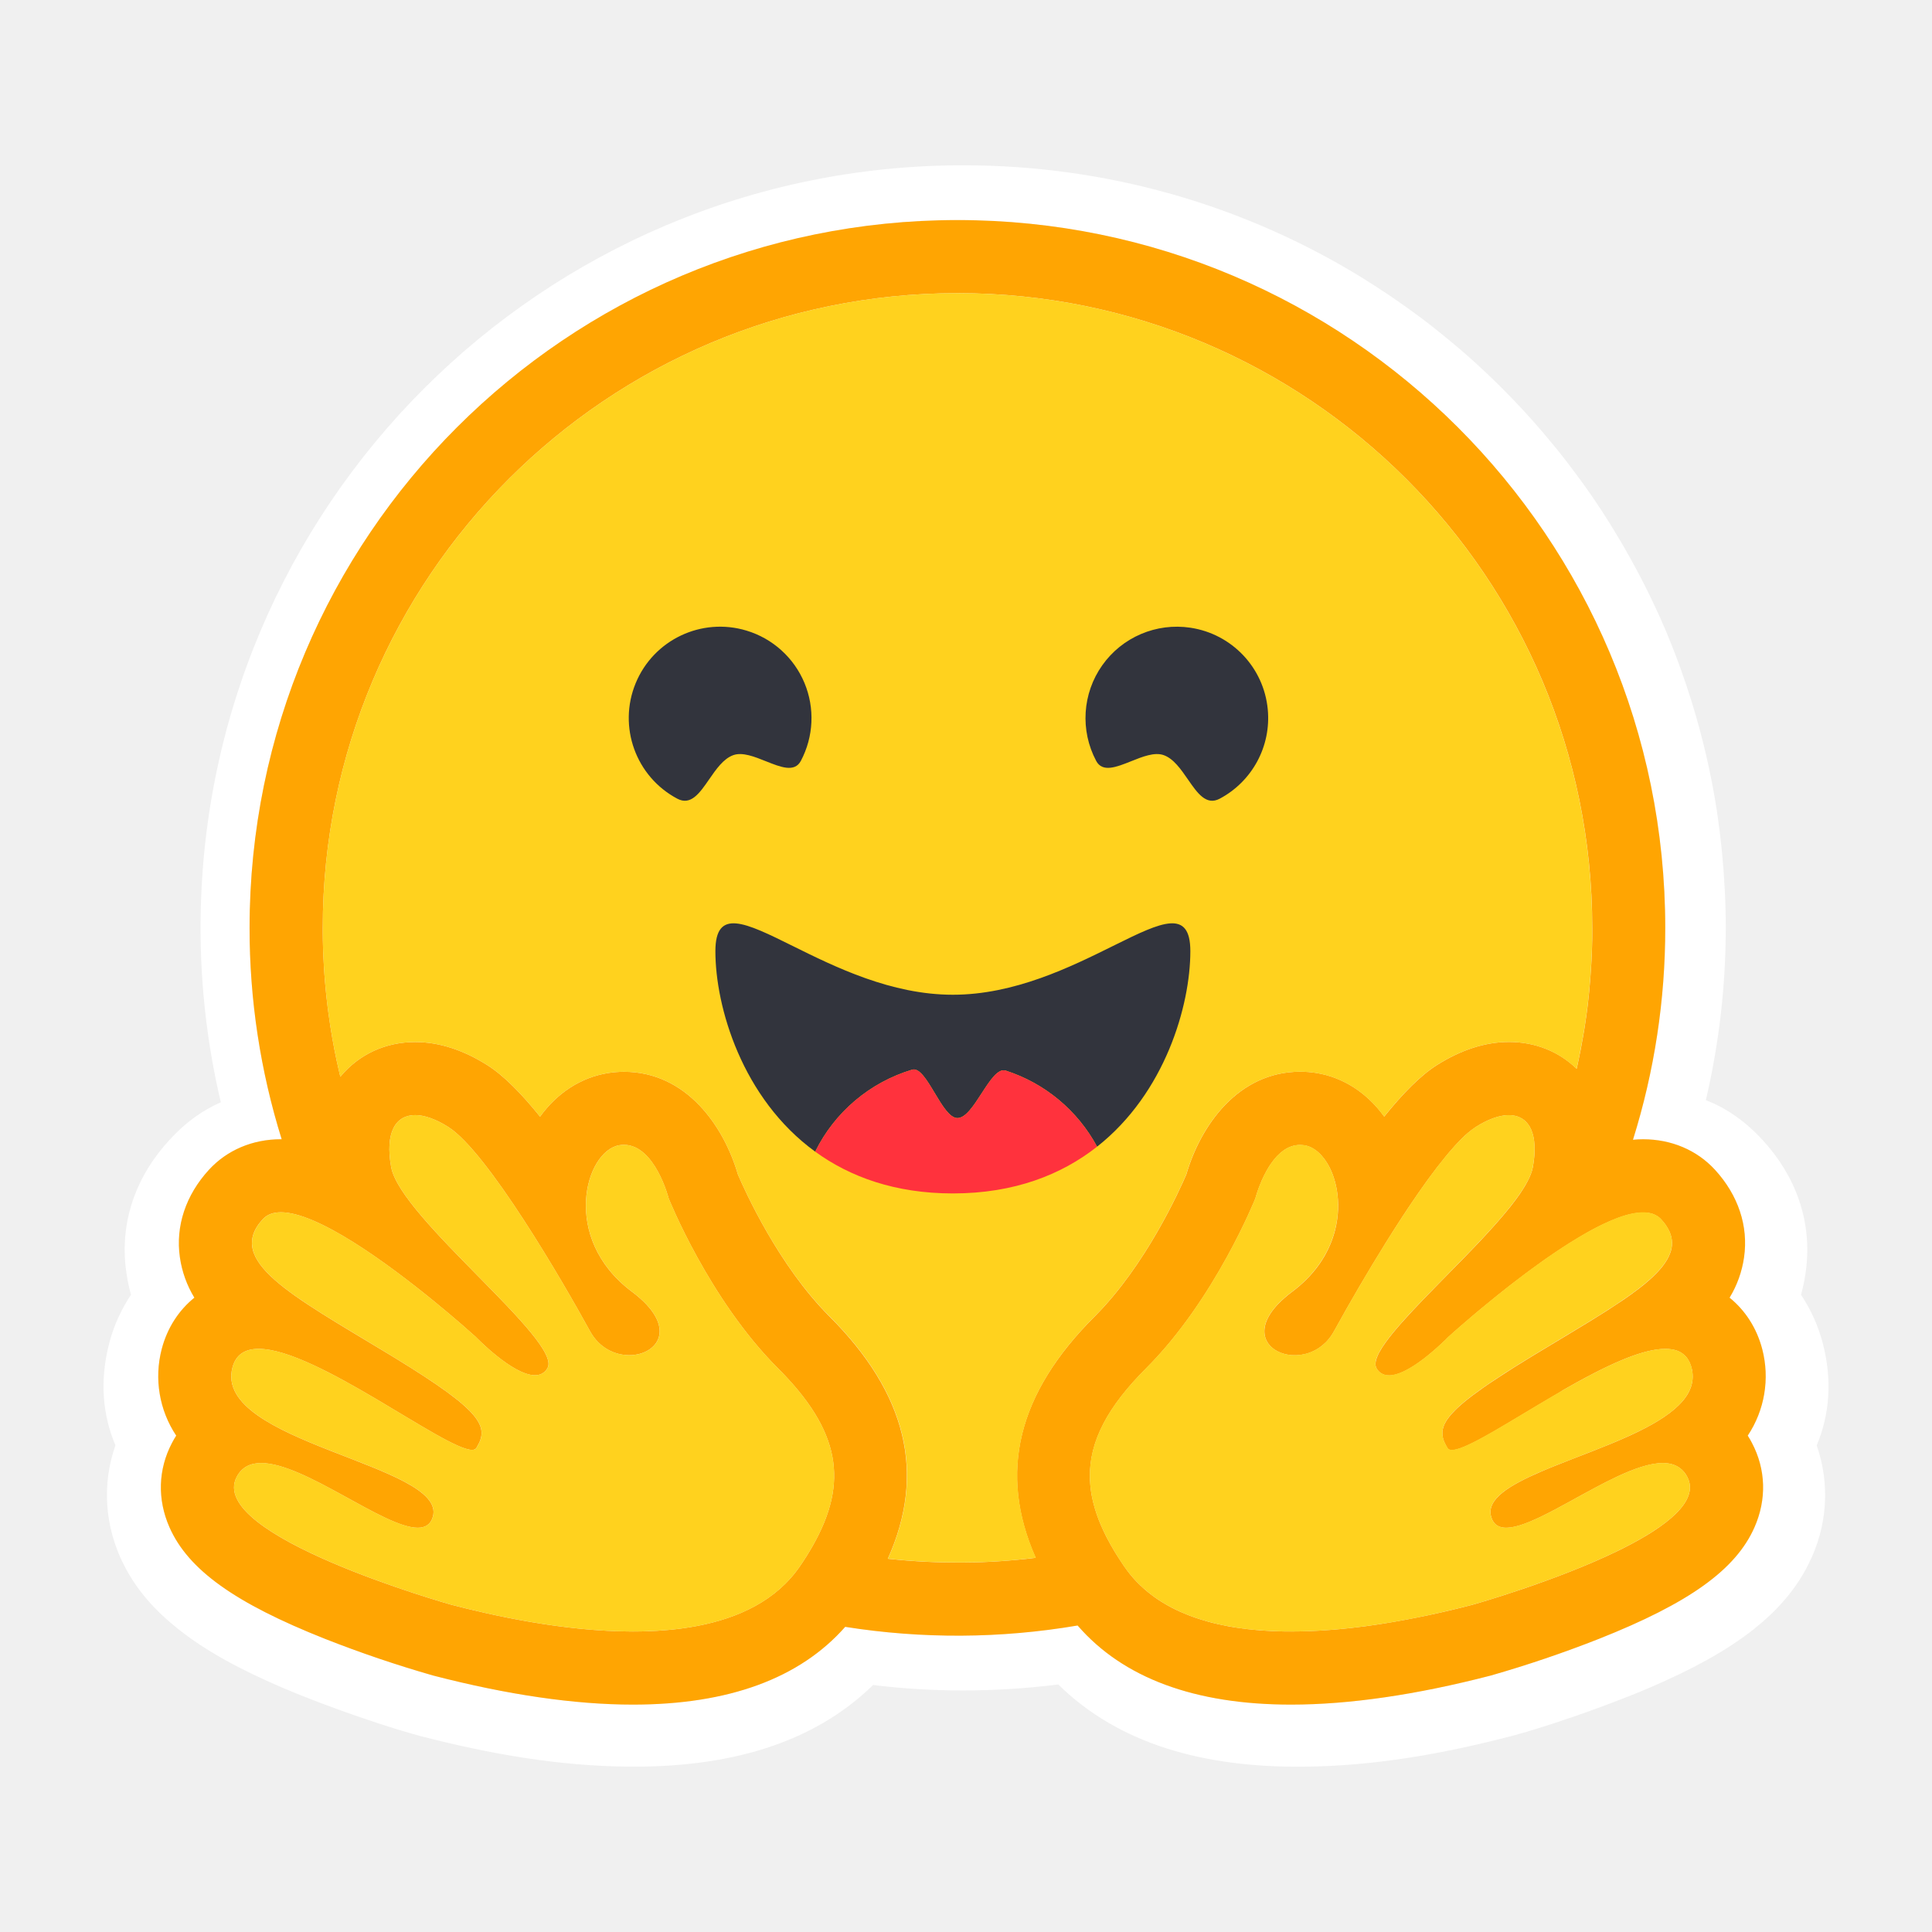
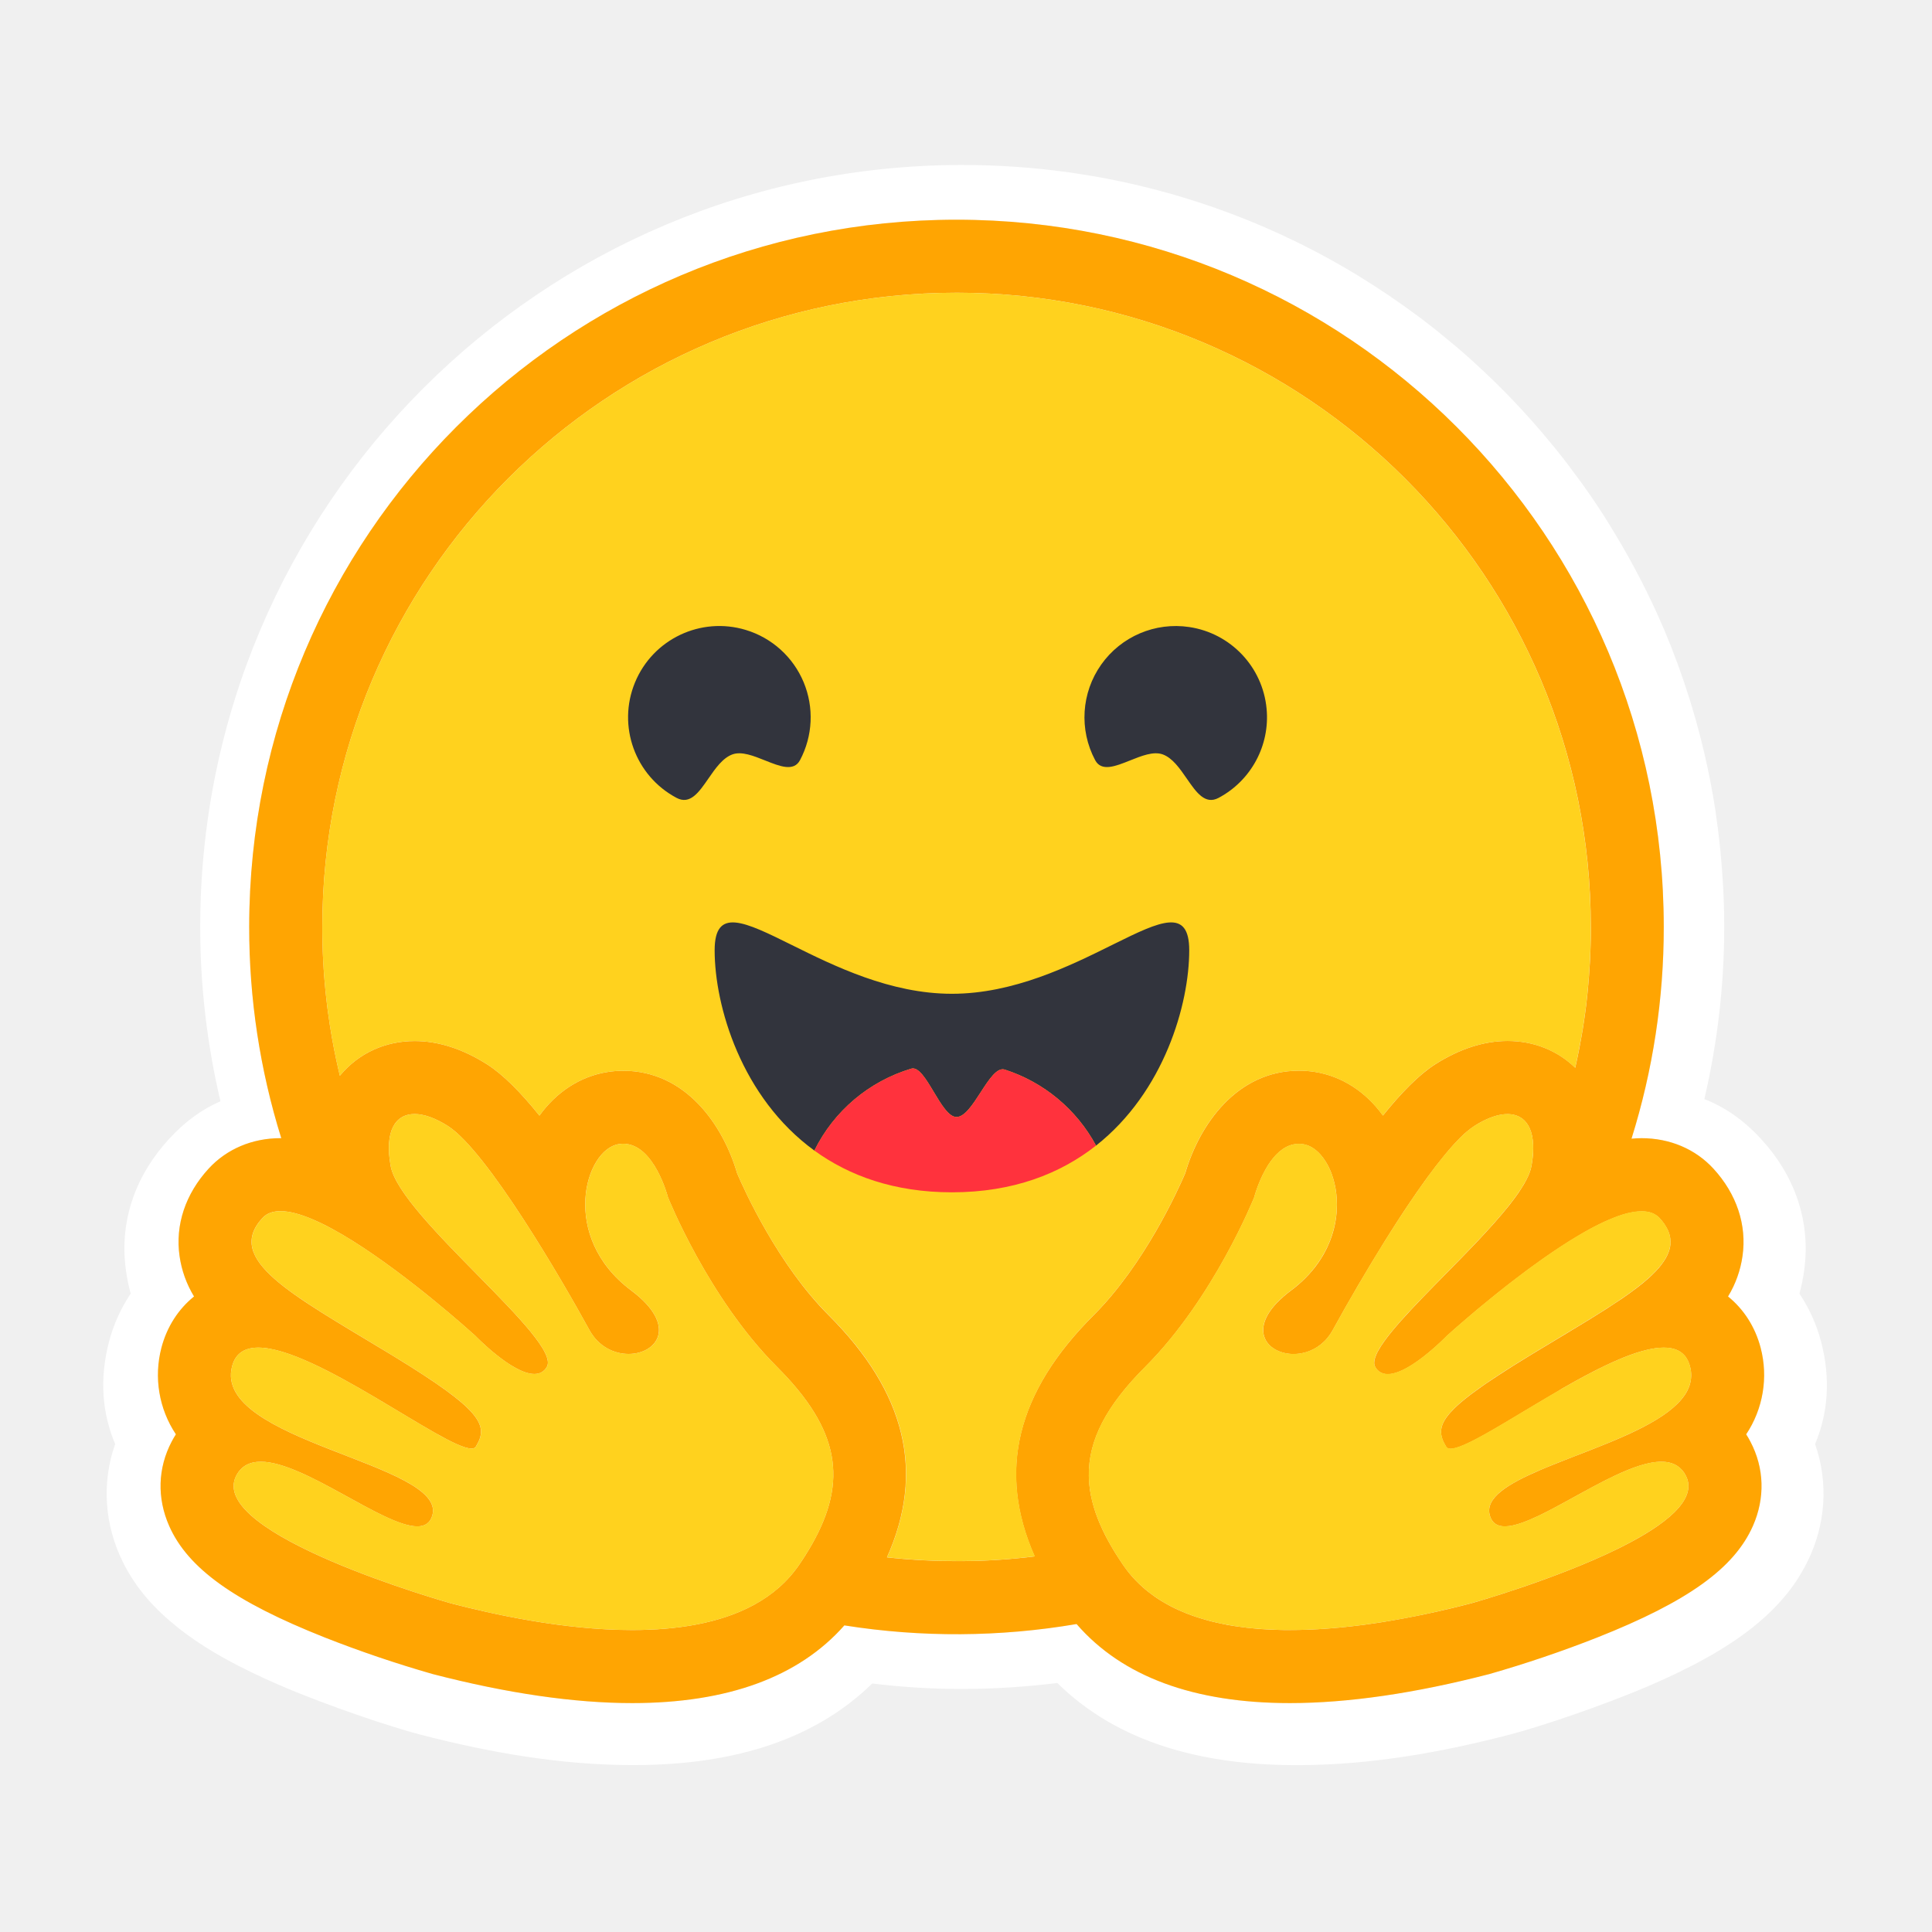
- <svg xmlns="http://www.w3.org/2000/svg" viewBox="-7.68 -7.68 143.36 143.36">
+ <svg xmlns="http://www.w3.org/2000/svg" viewBox="-7.666 -7.666 143.472 143.472">
  <path fill="#fff" d="M127.562 91.939a11.8 11.8 0 0 0-1.6-3.538q.234-.856.352-1.734c.516-3.714-.772-7.115-3.198-9.745c-1.315-1.437-2.724-2.386-4.216-2.969c.98-4.19 1.475-8.48 1.477-12.782c0-1.966-.11-3.892-.297-5.788a66 66 0 0 0-.353-2.834a56.6 56.6 0 0 0-1.896-8.21a57 57 0 0 0-1.898-5.205a57 57 0 0 0-3.754-7.305a51 51 0 0 0-3.05-4.513a43 43 0 0 0-1.68-2.142a56 56 0 0 0-5.614-5.895a44 44 0 0 0-2.06-1.779a51 51 0 0 0-2.129-1.68a60 60 0 0 0-4.513-3.05C84.568 7.568 74.524 4.585 63.79 4.585c-31.256 0-56.588 25.333-56.588 56.587a56.3 56.3 0 0 0 1.504 12.942c-1.342.583-2.629 1.492-3.822 2.806c-2.426 2.63-3.714 6.018-3.199 9.732q.118.886.353 1.748a11.8 11.8 0 0 0-1.6 3.539c-.745 2.834-.5 5.39.448 7.63c-1.03 2.928-.773 6.045.569 8.755c.976 1.98 2.372 3.511 4.094 4.88c2.046 1.627 4.608 3.009 7.698 4.335c3.687 1.573 8.187 3.05 10.233 3.592c5.287 1.368 10.356 2.236 15.493 2.278c7.32.068 13.622-1.653 18.135-6.057c2.217.271 4.449.407 6.682.406a58 58 0 0 0 7.06-.444c4.501 4.432 10.829 6.169 18.175 6.099c5.136-.041 10.205-.909 15.478-2.28c2.06-.541 6.559-2.018 10.247-3.59c3.09-1.329 5.652-2.711 7.712-4.336c1.709-1.369 3.104-2.9 4.08-4.879c1.356-2.71 1.6-5.828.583-8.755c.939-2.24 1.183-4.802.438-7.634zm-5.246 7.44c1.039 1.972 1.105 4.198.19 6.272c-1.39 3.143-4.842 5.62-11.546 8.277c-4.169 1.654-7.986 2.71-8.02 2.72c-5.514 1.43-10.5 2.157-14.817 2.157c-7.149 0-12.468-1.973-15.842-5.869a53.1 53.1 0 0 1-17.244.099c-3.378 3.83-8.667 5.77-15.755 5.77c-4.317 0-9.304-.727-14.818-2.157a88 88 0 0 1-8.02-2.72c-6.703-2.658-10.156-5.132-11.545-8.277c-.916-2.074-.85-4.3.189-6.271q.143-.275.309-.535a7.96 7.96 0 0 1-1.074-6.426c.412-1.568 1.264-2.872 2.422-3.809a7.9 7.9 0 0 1-1.076-2.997c-.333-2.308.434-4.612 2.157-6.492c1.342-1.462 3.24-2.267 5.34-2.267h.056a52.5 52.5 0 0 1-2.381-15.683c0-29.006 23.515-52.523 52.524-52.523c29.01 0 52.525 23.514 52.525 52.523a52.5 52.5 0 0 1-2.399 15.723q.38-.038.747-.038c2.1 0 3.998.805 5.34 2.267c1.723 1.878 2.49 4.184 2.156 6.492a7.9 7.9 0 0 1-1.074 2.997c1.157.937 2.01 2.24 2.421 3.808a7.96 7.96 0 0 1-1.073 6.427q.166.257.308.533z" />
  <path fill="#ffa502" d="M63.364 8.65c-29.008 0-52.525 23.513-52.525 52.522a52.5 52.5 0 0 0 2.382 15.683h-.056c-2.1 0-3.998.804-5.34 2.266c-1.723 1.878-2.49 4.186-2.157 6.493a7.9 7.9 0 0 0 1.075 2.997c-1.157.936-2.01 2.24-2.422 3.808a7.96 7.96 0 0 0 1.075 6.429q-.165.258-.31.534c-1.037 1.97-1.104 4.198-.188 6.272c1.39 3.142 4.843 5.619 11.547 8.277a88 88 0 0 0 8.018 2.719c5.514 1.43 10.502 2.157 14.819 2.157c7.089 0 12.377-1.94 15.755-5.77c5.715.906 11.54.872 17.245-.1c3.373 3.896 8.692 5.87 15.84 5.87c4.317 0 9.305-.727 14.818-2.157a88 88 0 0 0 8.02-2.72c6.704-2.657 10.157-5.134 11.546-8.276c.916-2.074.85-4.302-.19-6.272a6 6 0 0 0-.309-.534a7.96 7.96 0 0 0 1.074-6.428c-.412-1.568-1.265-2.871-2.421-3.808a7.9 7.9 0 0 0 1.074-2.997c.334-2.308-.433-4.613-2.157-6.493c-1.341-1.462-3.24-2.266-5.34-2.266a8 8 0 0 0-.746.038a52.5 52.5 0 0 0 2.395-15.722c0-29.006-23.516-52.522-52.522-52.522m.007 5.422c26.013 0 47.1 21.088 47.1 47.1v.608q0 .152-.004.304q-.002.125-.007.252q0 .113-.005.222c0 .095-.006.19-.01.286v.007l-.013.33l-.013.289l-.002.07l-.017.306q-.056.99-.15 1.98v.007l-.033.326l-.028.254l-.055.5l-.031.253l-.04.297l-.045.326q-.025.18-.053.361l-.042.286l-.051.323q-.026.16-.056.321l-.056.322a37 37 0 0 1-.31 1.596l-.067.315l-.07.315c-1.326-1.288-3.083-1.99-5.019-1.99c-1.757 0-3.563.581-5.37 1.728c-1.2.762-2.526 2.112-3.891 3.809c-1.265-1.754-3.035-2.92-5.058-3.239a7.5 7.5 0 0 0-1.168-.092c-4.623 0-7.404 4.012-8.456 7.62c-.522 1.218-3.028 6.768-6.795 10.533c-5.736 5.717-7.182 11.608-4.387 17.918l-.264.032l-.453.052q-.357.038-.716.07l-.233.02l-.214.019l-.301.024l-.334.025l-.334.022l-.074.005l-.262.014l-.11.006l-.311.016l-.362.016l-.328.01l-.218.007h-.112l-.204.004h-.108q-.102-.001-.205.004l-.278.004h-.388q-.459 0-.913-.01l-.247-.005q-.105-.001-.208-.006l-.261-.007l-.325-.013l-.292-.013l-.075-.002l-.278-.014l-.231-.015l-.18-.01a53 53 0 0 1-.677-.047l-.235-.02l-.298-.025l-.35-.033a38 38 0 0 1-.582-.058h-.01c2.84-6.336 1.404-12.255-4.336-17.99c-3.764-3.759-6.268-9.31-6.787-10.528c-1.052-3.608-3.835-7.619-8.457-7.619q-.587 0-1.167.093c-2.025.318-3.795 1.483-5.058 3.237c-1.365-1.697-2.69-3.046-3.89-3.808c-1.809-1.147-3.613-1.728-5.372-1.728c-2.194 0-4.155.9-5.523 2.535l-.035.042l-.076-.323l-.004-.015a46 46 0 0 1-.654-3.363q.001-.012-.004-.022a37 37 0 0 1-.147-1.015q-.024-.172-.046-.345l-.041-.345l-.038-.328l-.004-.028a49 49 0 0 1-.13-1.343l-.014-.172l-.022-.294q-.01-.12-.017-.242q-.001-.028-.004-.055a33 33 0 0 1-.057-1.03l-.013-.308l-.002-.092l-.01-.284l-.006-.242c0-.096-.006-.194-.008-.29c-.001-.096-.004-.202-.004-.303c-.002-.102 0-.203-.003-.304q-.002-.152 0-.305c0-26.01 21.087-47.1 47.101-47.1zm31.9 31.85a4.4 4.4 0 0 0-3.718 1.958a4.41 4.41 0 0 0 .546 5.563c.409.41.896.733 1.431.955a4.4 4.4 0 0 0 5.756-2.383a4.4 4.4 0 0 0-.955-4.801a4.4 4.4 0 0 0-3.06-1.292m-62.867.005a4.406 4.406 0 1 0 2.231 8.064a4.406 4.406 0 0 0-2.23-8.064zm-9.28 29.136c.69 0 1.534.294 2.466.885c2.89 1.834 8.47 11.422 10.513 15.153c.685 1.25 1.854 1.778 2.907 1.778c2.09 0 3.724-2.078.192-4.718c-5.31-3.973-3.447-10.466-.913-10.865q.163-.026.327-.026c2.304 0 3.32 3.97 3.32 3.97s2.979 7.482 8.097 12.597c4.644 4.642 5.293 8.45 2.587 13.202a21 21 0 0 1-.934 1.488c-.873 1.278-2.022 2.255-3.355 2.981c-2.548 1.39-5.773 1.875-9.05 1.875c-5.175 0-10.482-1.21-13.456-1.982c-.146-.038-18.23-5.147-15.941-9.495c.385-.731 1.02-1.023 1.818-1.023c3.224 0 9.093 4.8 11.615 4.8c.564 0 .962-.24 1.124-.824c1.076-3.856-16.34-5.478-14.874-11.061c.258-.988.961-1.39 1.948-1.39c4.262 0 13.828 7.496 15.829 7.496q.231 0 .323-.14l.025-.043c.94-1.55.4-2.678-6.033-6.619l-.618-.375c-7.079-4.284-12.047-6.864-9.221-9.94c.325-.355.786-.512 1.346-.512c.664 0 1.467.222 2.352.595c3.74 1.576 8.92 5.876 11.085 7.751q.511.444 1.015.896s2.74 2.85 4.398 2.85c.381 0 .705-.15.925-.522c1.175-1.981-10.916-11.142-11.597-14.923c-.463-2.561.325-3.859 1.78-3.859m81.016.01c.576-.032 1.056.127 1.406.477c.424.424.659 1.128.646 2.106q.001.064-.004.131v.048q-.001.066-.007.134c0 .056-.007.112-.012.168l-.015.147a.2.2 0 0 1-.005.043l-.016.131q.001.02-.005.04l-.025.176a3 3 0 0 1-.026.163l-.015.092a3 3 0 0 1-.063.261a4 4 0 0 1-.176.471q-.145.316-.32.615a14 14 0 0 1-.422.664q-.295.42-.612.825l-.097.123q-.52.646-1.07 1.264l-.117.13q-.235.262-.478.527l-.123.134l-.248.267l-.252.27l-.256.269l-.259.27l-.26.27l-.529.546c-2.52 2.585-5.175 5.16-6.074 6.766a3 3 0 0 0-.163.323c-.128.292-.182.542-.145.744q.018.1.069.188a1 1 0 0 0 .288.33c.185.132.408.2.636.193h.07l.073-.006l.073-.007l.06-.009l.025-.006l.056-.01l.014-.003l.06-.014l.023-.005q.032-.007.065-.017c.022-.006.052-.014.078-.023a3 3 0 0 0 .32-.117q.084-.034.163-.073l.083-.04l.083-.04q.3-.156.582-.337l.082-.055q.042-.026.083-.055l.082-.056l.044-.03l.12-.084c.112-.076.215-.155.32-.235l.01-.008l.167-.13c.228-.18.444-.362.64-.533l.13-.114l.013-.01l.068-.061c.16-.145.303-.278.422-.389l.049-.048l.117-.11l.07-.069l.025-.024l.007-.007l.072-.073l.046-.048l.006-.005l.022-.019l.027-.025l.01-.009l.023-.02l.126-.112l.07-.063l.112-.101l.085-.075l.046-.04l.089-.077l.13-.115l.07-.06c.27-.236.598-.52.976-.84l.155-.13l.255-.216l.262-.217q.514-.428 1.099-.898l.256-.205l.666-.528q.138-.108.278-.214a63 63 0 0 1 2.338-1.733l.24-.167q.25-.173.5-.342l.151-.102q.447-.303.905-.591l.15-.096l.15-.092q.225-.14.448-.274l.149-.09l.297-.171l.291-.168l.058-.033l.231-.126q.144-.078.288-.152l.143-.073l.138-.07l.144-.07a13 13 0 0 1 1.215-.525l.255-.09q.114-.038.222-.071l.024-.007q.058-.02.115-.034l.011-.003a5 5 0 0 1 .237-.062h.005a5 5 0 0 1 .67-.114a3 3 0 0 1 .312-.014h.052q.104 0 .203.01c.03 0 .061.007.09.01h.013a2 2 0 0 1 .177.033h.01a1.6 1.6 0 0 1 .532.225q.101.065.19.148l.016.016l.032.03l.03.034c.25.261.457.562.612.89l.024.055a2.06 2.06 0 0 1 .026 1.587a3 3 0 0 1-.21.444a5 5 0 0 1-.684.902l-.055.06a9 9 0 0 1-.259.26q-.06.06-.123.117l-.127.118l-.067.06a14 14 0 0 1-.799.657q-.546.416-1.113.805a62 62 0 0 1-2.422 1.557c-1.222.752-2.577 1.556-4.022 2.43l-.374.227q-.615.375-1.16.716l-.184.116l-.347.222q-.345.221-.688.444l-.185.123q-.135.087-.269.177l-.087.056l-.269.18l-.143.098l-.166.116l-.154.107q-.39.275-.723.525l-.083.063q-.196.148-.388.302q-.288.232-.524.445l-.078.07q-.066.06-.128.121l-.085.083l-.04.04q-.135.133-.26.274l-.041.047a4 4 0 0 0-.24.306l-.032.044a3 3 0 0 0-.184.31l-.03.062l-.02.047l-.013.031l-.01.028l-.015.038a1.6 1.6 0 0 0-.08.325l-.005.039l-.005.035v.197q-.001.022.005.048l.003.03q.001.025.007.05l.01.068v.003l.015.065l.018.068q.019.067.043.133l.029.076l.007.016l.022.05l.032.069q.05.106.109.209l.041.07l.043.072l.025.034l.013.013l.016.015l.016.012a.3.3 0 0 0 .077.04q.02.007.043.012c.359.08 1.096-.216 2.076-.733l.175-.094l.298-.162l.146-.08c.104-.056.209-.119.317-.18l.198-.112c1.294-.745 2.84-1.702 4.439-2.636q.225-.133.45-.262l.302-.193q.526-.302 1.056-.595a50 50 0 0 1 1.348-.715l.296-.15q.294-.145.583-.284a25 25 0 0 1 1.127-.502l.209-.085l.024-.01c1.103-.437 2.104-.706 2.914-.706q.263-.003.521.042h.005q.083.016.158.034h.01q.199.051.383.144q.257.133.454.347q.09.099.159.213q.131.202.205.43q.029.088.054.178c.132.47.12.97-.036 1.433l-.02.056a3 3 0 0 1-.314.618a4 4 0 0 1-.34.441c-.03.033-.057.065-.09.096q-.066.073-.137.142c-.836.83-2.11 1.556-3.553 2.223l-.496.222l-.168.074q-.164.075-.338.146a16 16 0 0 1-.343.144l-.347.143c-.81.334-1.641.651-2.452.965l-.347.135l-.342.135q-.343.133-.675.267l-.33.132l-.324.132l-.16.068l-.314.133c-2.384 1.023-4.1 2.063-3.74 3.355q.016.055.034.105q.049.144.131.272a1 1 0 0 0 .112.141c.424.44 1.195.372 2.168.022q.206-.075.408-.158l.084-.034c.222-.094.458-.2.699-.314q.09-.042.182-.089c1.19-.582 2.537-1.364 3.875-2.077a35 35 0 0 1 1.627-.824c1.267-.596 2.458-1.018 3.415-1.018c.45 0 .846.092 1.176.303l.055.037a1.8 1.8 0 0 1 .586.682c.473.898.077 1.828-.85 2.74c-.889.875-2.272 1.734-3.844 2.528q-.175.089-.353.176c-4.68 2.298-10.808 4.029-10.893 4.05a70 70 0 0 1-6.6 1.395l-.39.06l-.064.01a41 41 0 0 1-1.794.237l-.056.007a43 43 0 0 1-3.33.252h-.016q-.604.02-1.207.02h-.465a29 29 0 0 1-1.839-.082q-.022.001-.044-.004a25 25 0 0 1-1.78-.21l-.45-.075l-.205-.039l-.015-.004a16 16 0 0 1-.644-.136q-.187-.04-.371-.088l-.074-.019l-.18-.047l-.033-.009l-.191-.056l-.21-.062l-.023-.006l-.181-.056l-.204-.065l-.168-.056l-.121-.042a13 13 0 0 1-.352-.129l-.11-.044l-.093-.036q-.263-.106-.524-.222l-.116-.056l-.019-.01l-.123-.055l-.237-.119l-.025-.012l-.114-.06a10 10 0 0 1-.597-.34l-.108-.065l-.16-.102l-.138-.092l-.15-.103l-.089-.064a7 7 0 0 1-.278-.208l-.145-.112l-.171-.14a4 4 0 0 1-.141-.122l-.004-.004a8 8 0 0 1-.292-.268l-.007-.005l-.145-.145q-.073-.072-.145-.146l-.14-.15l-.132-.149l-.014-.017a8 8 0 0 1-.382-.475a11 11 0 0 1-.247-.342l-.076-.114q-.154-.224-.298-.453q-.109-.165-.211-.332l-.129-.212l-.017-.028a15 15 0 0 1-.182-.314c-.02-.038-.045-.077-.067-.116l-.035-.062l-.022-.04l-.122-.226l-.056-.1l-.055-.107l-.056-.106q-.21-.42-.396-.85l-.044-.106l-.084-.208q-.022-.05-.04-.1a10.4 10.4 0 0 1-.482-1.64l-.02-.102a7 7 0 0 1-.078-.501l-.012-.098l-.011-.101a7 7 0 0 1-.03-.397l-.005-.098l-.005-.198c-.035-2.656 1.31-5.209 4.182-8.08c5.118-5.114 8.097-12.596 8.097-12.596s.08-.314.247-.766q.034-.094.075-.195q.145-.38.327-.744l.025-.046q.154-.31.337-.604q.042-.067.089-.136a6 6 0 0 1 .289-.394q.084-.105.176-.204q.035-.04.072-.077c.297-.306.635-.556 1.019-.689l.048-.016l.099-.03q.056-.015.114-.027l.018-.004q.12-.024.245-.032h.007l.132-.004a3 3 0 0 1 .328.026c.46.073.9.348 1.277.772q.216.242.385.52q.113.178.213.378c.026.055.051.105.076.16q.097.21.174.43q.181.513.273 1.051a7 7 0 0 1 .093 1.464a7.4 7.4 0 0 1-.489 2.357q-.04.104-.084.208a7 7 0 0 1-.347.722q-.057.103-.116.205q-.15.255-.324.508l-.07.1q-.413.576-.915 1.075a9.6 9.6 0 0 1-1.056.912a8.6 8.6 0 0 0-1.05.918c-.934.98-1.152 1.846-.942 2.502q.051.155.131.297q.095.162.222.299l.033.034l.034.033q.051.048.107.095l.038.03q.135.105.285.187l.088.046a2.5 2.5 0 0 0 .43.165l.04.01l.056.015l.049.011l.052.011l.05.011l.05.009q.054.01.111.016l.035.005l.065.007l.04.005l.065.005h.038l.069.003h.215l.06-.003l.072-.005l.086-.009l.082-.008c.018 0 .037-.007.056-.01a3 3 0 0 0 .724-.195l.1-.043a3 3 0 0 0 .48-.261a3.3 3.3 0 0 0 .488-.396q.023-.02.043-.04l.082-.087q.3-.33.513-.719a142 142 0 0 1 3.822-6.534l.183-.292l.185-.294q.138-.222.278-.44l.093-.145q.464-.728.943-1.445l.191-.283c.38-.563.759-1.111 1.135-1.632l.187-.259q.614-.845 1.277-1.653l.175-.21c.029-.035.055-.07.087-.103l.172-.2q.042-.049.087-.098l.166-.188l.084-.09q.125-.135.246-.26l.16-.163a6.5 6.5 0 0 1 1.038-.862l.088-.056a3 3 0 0 1 .257-.155c.735-.417 1.406-.64 1.981-.673z" />
  <path fill="#ffd21e" fill-rule="evenodd" d="M110.464 61.476v-.305c0-26.012-21.08-47.098-47.094-47.098c-26.013 0-47.1 21.088-47.1 47.098v.102a4 4 0 0 0 0 .203q.005.153.003.304l.003.224l.002.08q0 .056.002.111l.003.178l.007.242l.01.284l.003.093l.012.294v.014l.017.344v.009l.02.352l.021.324l.001.02l.019.278l.002.025l.02.268l.002.017l.013.155q.055.672.13 1.343l.003.028l.038.329l.042.345l.03.234l.015.11q.05.381.108.759l.002.017l.037.238q.266 1.706.659 3.388l.003.013l.02.084l.056.24l.035-.042c1.367-1.635 3.329-2.536 5.523-2.536c1.759 0 3.563.582 5.372 1.728c1.2.762 2.526 2.112 3.89 3.809c1.263-1.754 3.033-2.92 5.058-3.238q.58-.09 1.167-.092c4.622 0 7.405 4.01 8.457 7.618c.52 1.219 3.023 6.77 6.8 10.525c5.74 5.735 7.176 11.652 4.335 17.988h.01q.29.033.583.06l.35.032l.04.004l.257.022l.236.018q.337.027.677.048l.18.01l.142.01l.088.005l.278.014l.076.003l.291.013l.325.013l.26.007h.043q.084.005.166.005l.06.002q.55.014 1.1.012h.388l.278-.003q.102-.004.205-.003h.109l.093-.002l.111-.002h.111l.218-.006l.329-.011l.36-.016l.311-.015l.112-.007l.165-.009l.097-.006l.073-.005l.334-.021l.333-.025l.303-.024l.212-.018l.234-.02q.585-.054 1.168-.123l.266-.032c-2.796-6.31-1.349-12.201 4.367-17.913c3.768-3.765 6.272-9.316 6.794-10.535c1.052-3.607 3.834-7.618 8.457-7.618q.587 0 1.168.092c2.022.318 3.793 1.484 5.057 3.238c1.366-1.697 2.691-3.047 3.891-3.809c1.808-1.146 3.614-1.728 5.371-1.728c1.937 0 3.692.703 5.018 1.99l.07-.315l.068-.314l.072-.345a61 61 0 0 0 .238-1.252l.02-.116l.036-.205q.03-.16.056-.322l.007-.041l.044-.282l.043-.285v-.002q.048-.316.09-.633l.007-.052l.039-.297l.032-.253l.055-.5l.022-.2l.006-.055l.033-.325v-.009l.024-.258a51 51 0 0 0 .126-1.72v-.004l.017-.305l.004-.068q.015-.31.025-.619v-.008l.003-.08q.005-.102.006-.205l.001-.027q.004-.097.005-.195l.002-.056l.004-.195l.001-.056l.004-.248zm-58.776 47.051c3.73-5.47 3.466-9.575-1.652-14.69C44.918 88.72 41.94 81.24 41.94 81.24s-1.112-4.345-3.648-3.946c-2.535.4-4.395 6.892.914 10.866c5.309 3.975-1.056 6.67-3.1 2.94s-7.623-13.318-10.515-15.152s-4.927-.806-4.245 2.974c.339 1.876 3.489 5.079 6.431 8.07c2.986 3.036 5.759 5.855 5.166 6.852c-1.177 1.981-5.32-2.327-5.32-2.327s-12.975-11.807-15.799-8.73c-2.604 2.836 1.412 5.247 7.6 8.962l1.622.977c7.08 4.286 7.63 5.417 6.625 7.038c-.37.6-2.74-.823-5.655-2.573c-4.97-2.984-11.521-6.917-12.446-3.396c-.8 3.047 4.02 4.914 8.391 6.607c3.642 1.411 6.973 2.701 6.483 4.453c-.508 1.816-3.26.301-6.27-1.354c-3.377-1.86-7.078-3.895-8.29-1.598c-2.288 4.345 15.793 9.459 15.942 9.497c5.842 1.515 20.678 4.726 25.863-2.874zm24.03 0c-3.73-5.47-3.465-9.575 1.653-14.69s8.097-12.596 8.097-12.596s1.111-4.345 3.647-3.946c2.536.4 4.396 6.892-.913 10.866c-5.31 3.975 1.056 6.67 3.1 2.94s7.619-13.318 10.511-15.152c2.893-1.834 4.928-.806 4.246 2.974c-.338 1.876-3.489 5.079-6.431 8.071c-2.986 3.036-5.758 5.854-5.166 6.851c1.176 1.981 5.323-2.33 5.323-2.33s12.974-11.806 15.799-8.729c2.603 2.835-1.412 5.247-7.6 8.963q-.812.487-1.622.977c-7.08 4.285-7.63 5.416-6.626 7.037c.371.6 2.741-.824 5.655-2.573c4.97-2.983 11.522-6.917 12.447-3.396c.801 3.047-4.02 4.914-8.391 6.608c-3.642 1.41-6.974 2.7-6.484 4.452c.507 1.815 3.26.3 6.267-1.355c3.378-1.859 7.08-3.896 8.29-1.596c2.29 4.346-15.794 9.456-15.94 9.493c-5.842 1.52-20.679 4.73-25.862-2.869" clip-rule="evenodd" />
  <path fill="#32343d" fill-rule="evenodd" d="M78.667 48.352c.734.26 1.28 1.05 1.8 1.803c.702 1.016 1.356 1.963 2.36 1.43a6.775 6.775 0 0 0 3.564-6.633a6.77 6.77 0 0 0-5.737-6.053a6.777 6.777 0 0 0-6.994 9.883c.465.875 1.497.462 2.586.027c.853-.342 1.743-.697 2.42-.457zm-31.93 0c-.734.26-1.28 1.05-1.8 1.803c-.702 1.017-1.357 1.963-2.36 1.43a6.776 6.776 0 0 1 5.136-12.472a6.78 6.78 0 0 1 4.031 9.67c-.465.874-1.497.461-2.586.026c-.854-.342-1.742-.697-2.42-.457zm26.99 29.055c5.06-3.987 6.92-10.496 6.92-14.506c0-3.17-2.133-2.172-5.547-.482l-.192.095c-3.134 1.552-7.305 3.619-11.884 3.619s-8.752-2.067-11.884-3.62c-3.525-1.745-5.736-2.84-5.736.388c0 4.137 1.978 10.93 7.406 14.875a11.8 11.8 0 0 1 7.194-6.082c.542-.161 1.1.772 1.671 1.727c.551.92 1.115 1.863 1.688 1.863c.61 0 1.21-.928 1.797-1.835c.612-.947 1.21-1.87 1.787-1.686a11.8 11.8 0 0 1 6.78 5.644" clip-rule="evenodd" />
  <path fill="#ff323d" d="M73.726 77.406c-2.636 2.077-6.14 3.47-10.702 3.47c-4.286 0-7.638-1.23-10.214-3.1a11.78 11.78 0 0 1 7.194-6.082c1.064-.318 2.192 3.59 3.359 3.59c1.25 0 2.453-3.882 3.584-3.521a11.8 11.8 0 0 1 6.779 5.643" />
</svg>
